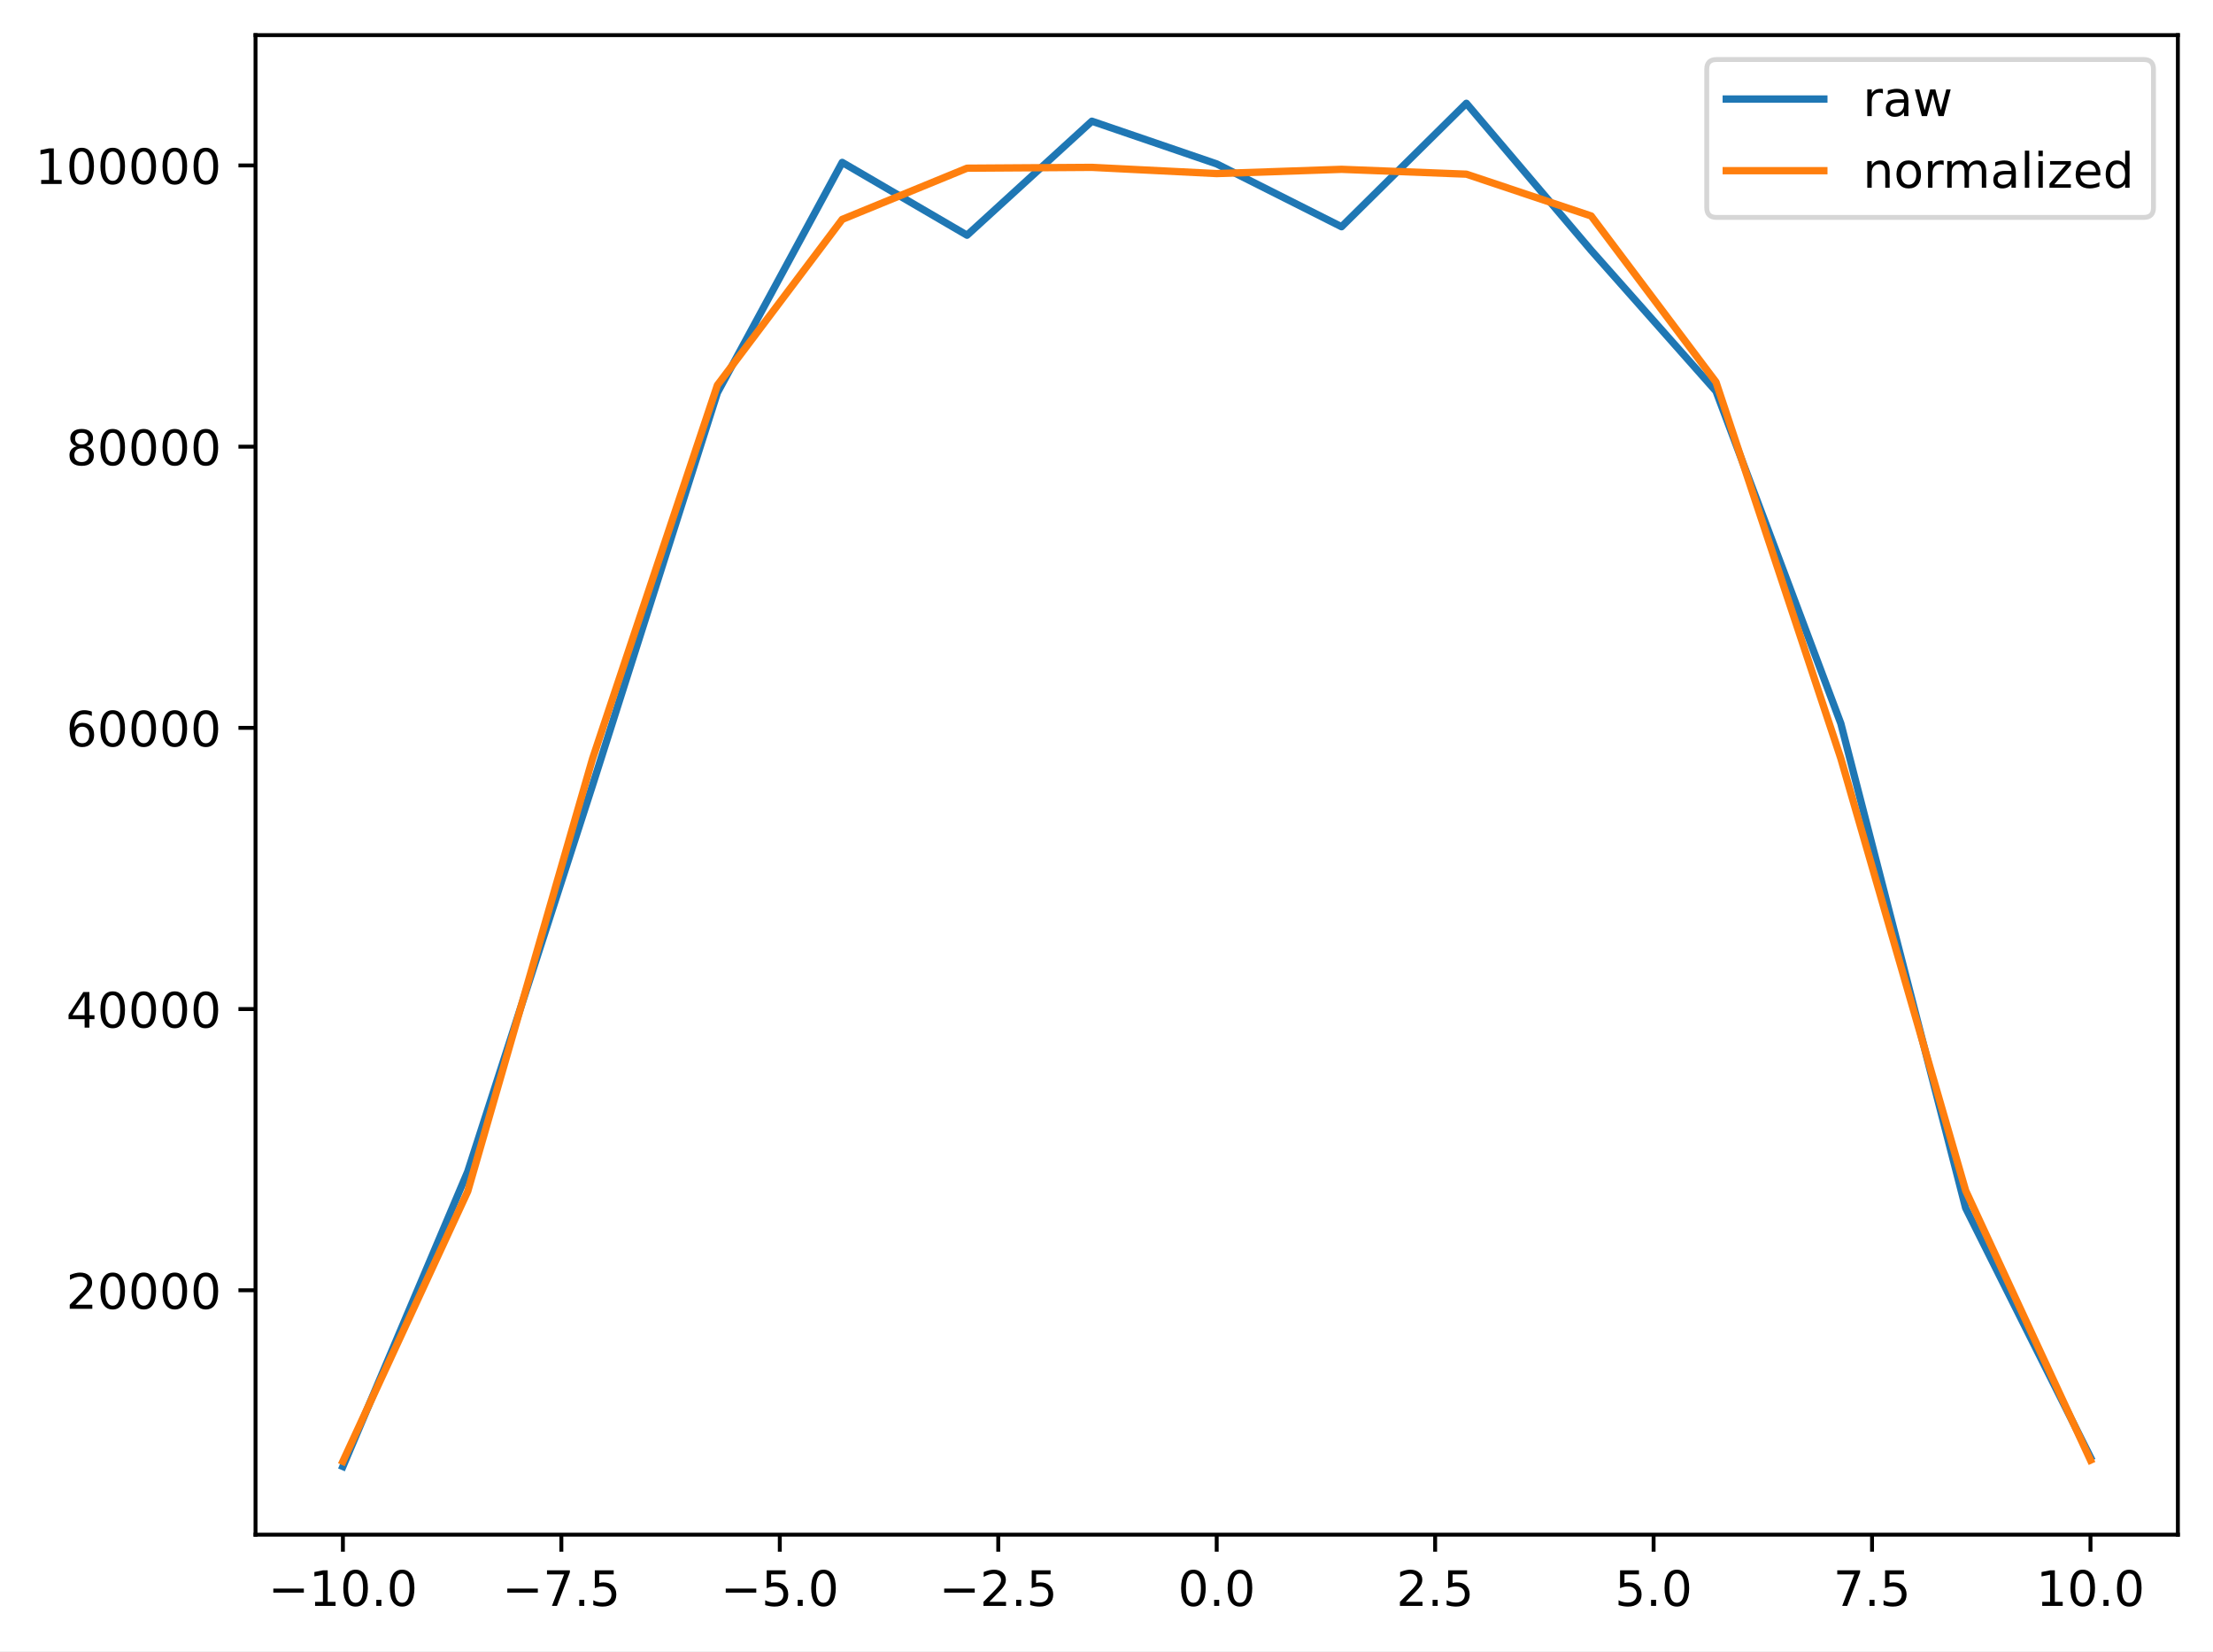
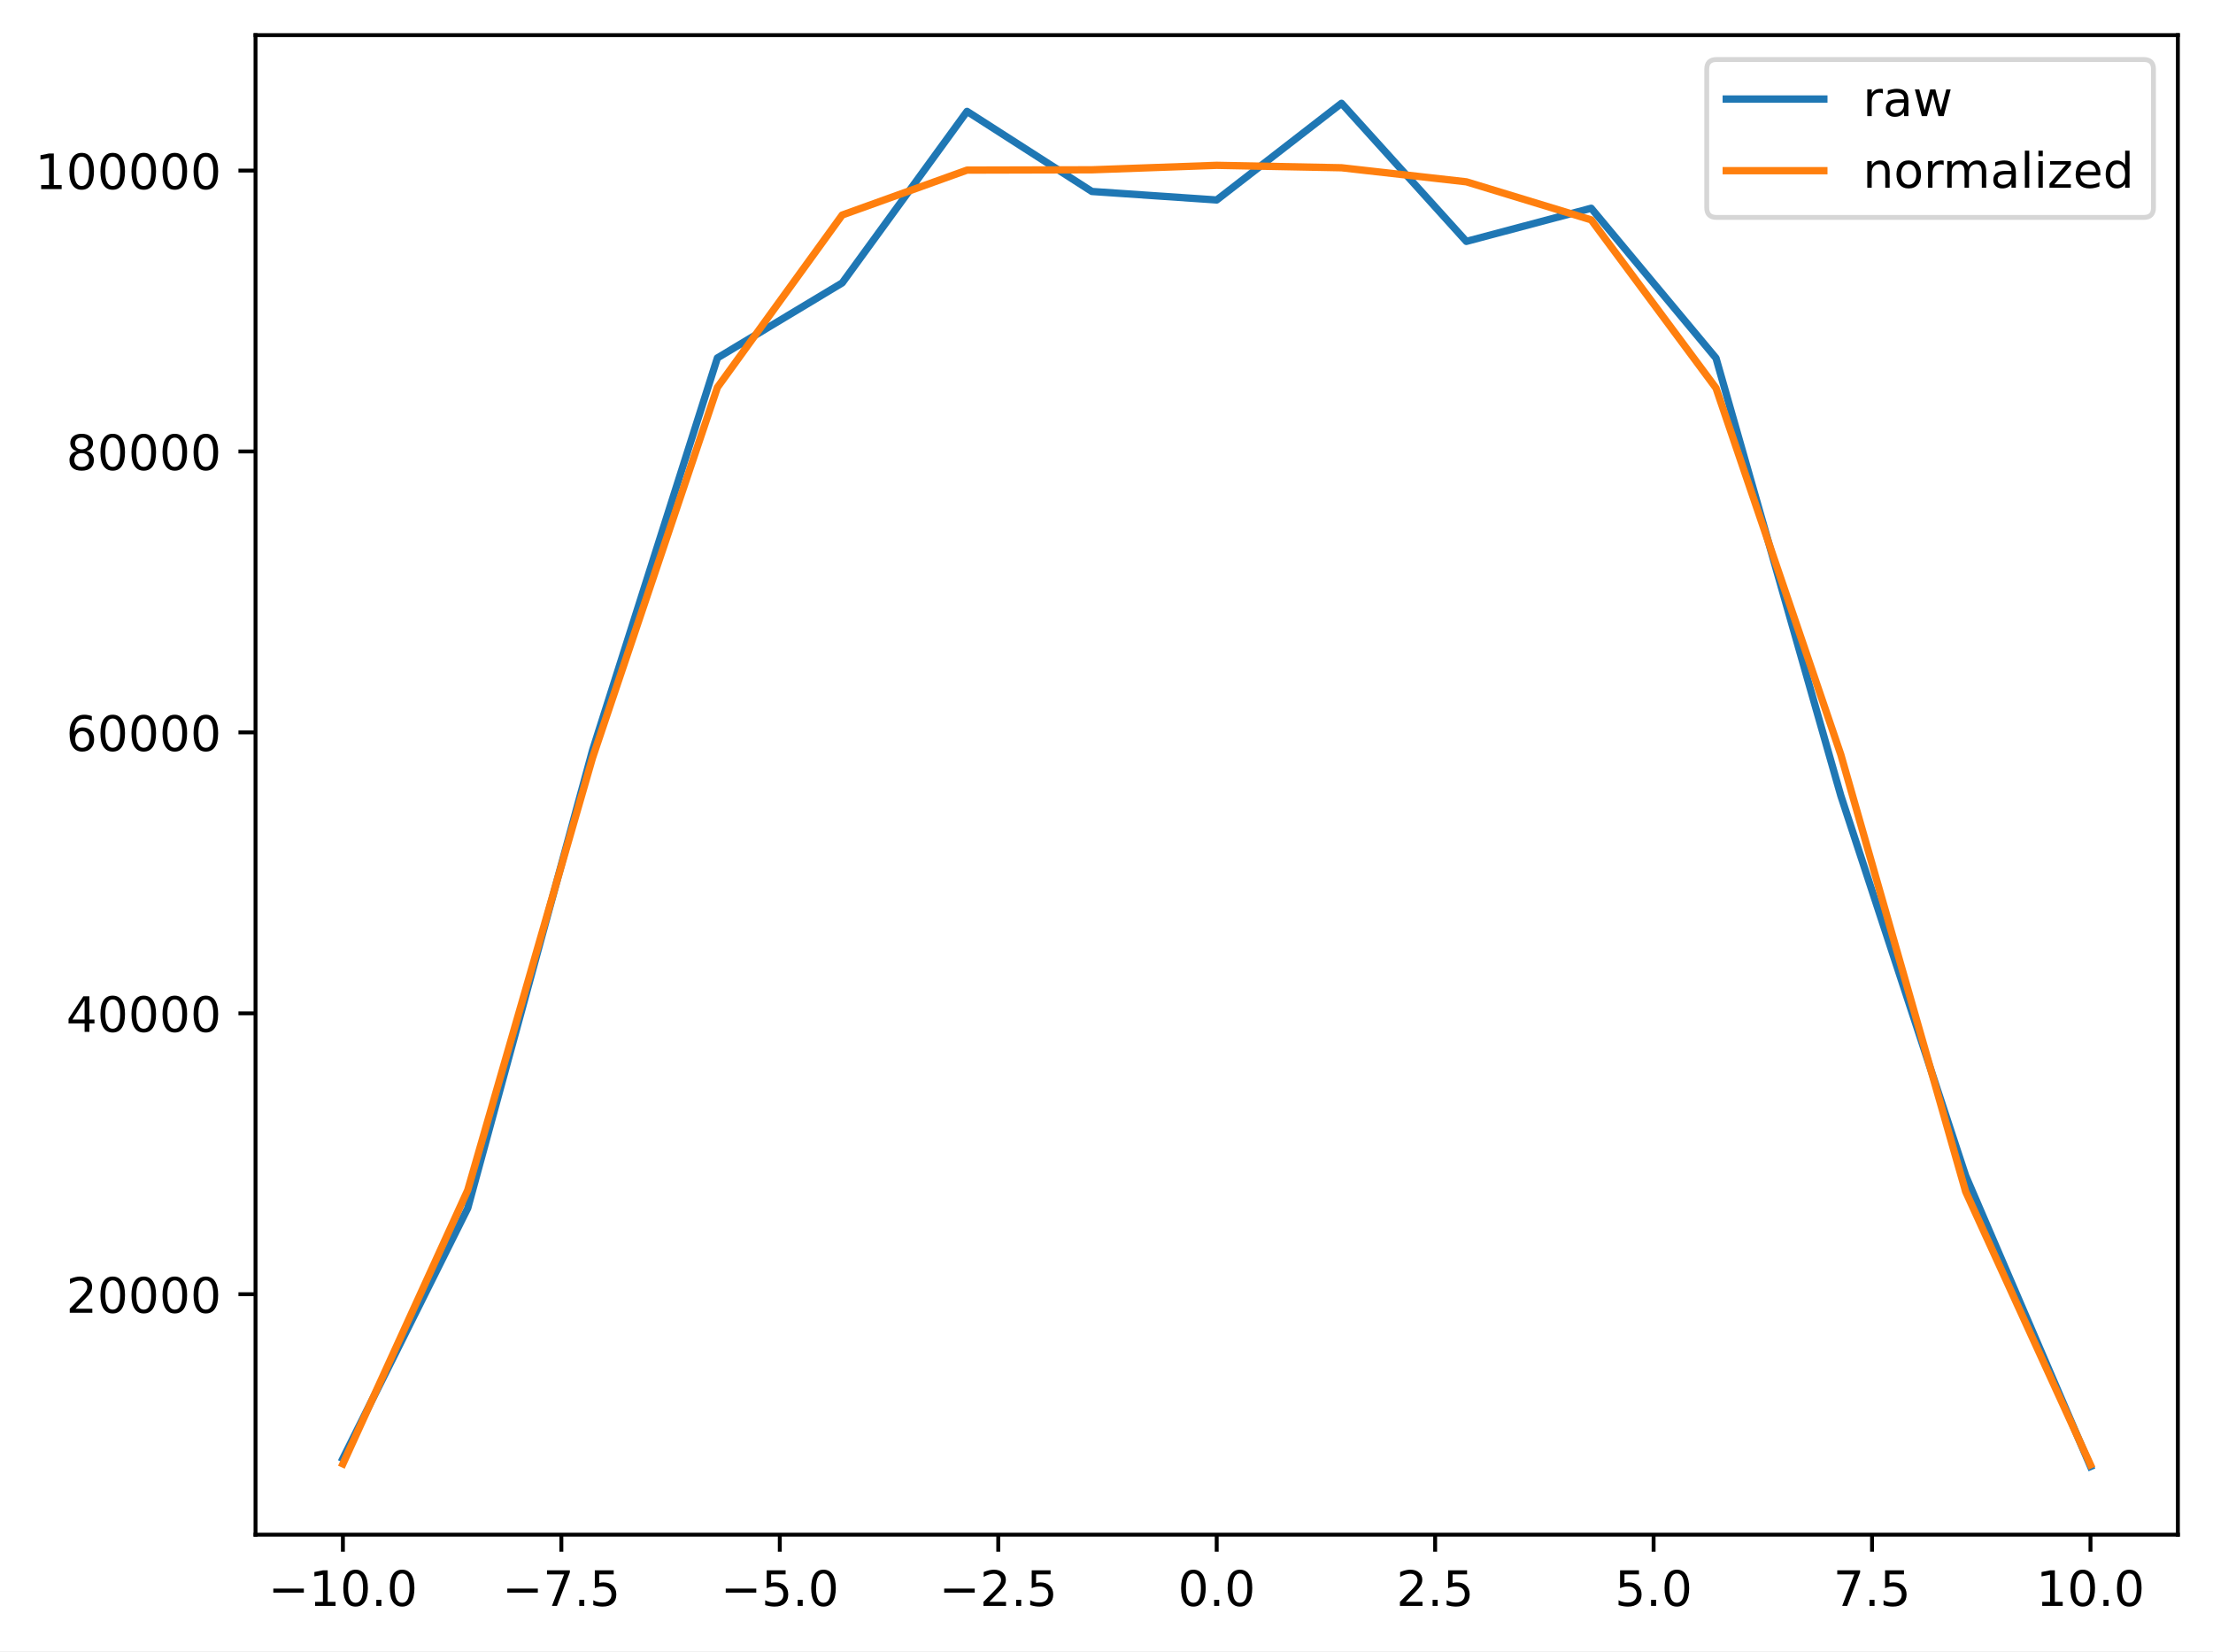
<svg xmlns="http://www.w3.org/2000/svg" xmlns:xlink="http://www.w3.org/1999/xlink" height="338.4pt" version="1.1" viewBox="0 0 453.6 338.4" width="453.6pt">
  <defs>
    <style type="text/css">
*{stroke-linecap:butt;stroke-linejoin:round;}
  </style>
  </defs>
  <g id="figure_1">
    <g id="patch_1">
      <path d="M 0 338.4  L 453.6 338.4  L 453.6 0  L 0 0  z " style="fill:#ffffff;" />
    </g>
    <g id="axes_1">
      <g id="patch_2">
        <path d="M 52.375 314.522  L 446.4 314.522  L 446.4 7.2  L 52.375 7.2  z " style="fill:#ffffff;" />
      </g>
      <g id="matplotlib.axis_1">
        <g id="xtick_1">
          <g id="line2d_1">
            <defs>
-               <path d="M 0 0  L 0 3.5  " id="me52dc9268a" style="stroke:#000000;stroke-width:0.8;" />
-             </defs>
-             <g>
-               <use style="stroke:#000000;stroke-width:0.8;" x="70.285" xlink:href="#me52dc9268a" y="314.522" />
+               <path d="M 0 0  L 0 3.5  " id="md3ed98736c" style="stroke:#000000;stroke-width:0.8;" />
+             </defs>
+             <g>
+               <use style="stroke:#000000;stroke-width:0.8;" x="70.285" xlink:href="#md3ed98736c" y="314.522" />
            </g>
          </g>
          <g id="text_1">
            <defs>
              <path d="M 10.594 35.5  L 73.188 35.5  L 73.188 27.203  L 10.594 27.203  z " id="DejaVuSans-8722" />
              <path d="M 12.406 8.297  L 28.516 8.297  L 28.516 63.922  L 10.984 60.406  L 10.984 69.391  L 28.422 72.906  L 38.281 72.906  L 38.281 8.297  L 54.391 8.297  L 54.391 0  L 12.406 0  z " id="DejaVuSans-49" />
              <path d="M 31.781 66.406  Q 24.172 66.406 20.328 58.906  Q 16.5 51.422 16.5 36.375  Q 16.5 21.391 20.328 13.891  Q 24.172 6.391 31.781 6.391  Q 39.453 6.391 43.281 13.891  Q 47.125 21.391 47.125 36.375  Q 47.125 51.422 43.281 58.906  Q 39.453 66.406 31.781 66.406  z M 31.781 74.219  Q 44.047 74.219 50.516 64.516  Q 56.984 54.828 56.984 36.375  Q 56.984 17.969 50.516 8.266  Q 44.047 -1.422 31.781 -1.422  Q 19.531 -1.422 13.062 8.266  Q 6.594 17.969 6.594 36.375  Q 6.594 54.828 13.062 64.516  Q 19.531 74.219 31.781 74.219  z " id="DejaVuSans-48" />
              <path d="M 10.688 12.406  L 21 12.406  L 21 0  L 10.688 0  z " id="DejaVuSans-46" />
            </defs>
            <g transform="translate(54.96257 329.1203)scale(0.1 -0.1)">
              <use xlink:href="#DejaVuSans-8722" />
              <use x="83.789" xlink:href="#DejaVuSans-49" />
              <use x="147.412" xlink:href="#DejaVuSans-48" />
              <use x="211.035" xlink:href="#DejaVuSans-46" />
              <use x="242.822" xlink:href="#DejaVuSans-48" />
            </g>
          </g>
        </g>
        <g id="xtick_2">
          <g id="line2d_2">
            <g>
-               <use style="stroke:#000000;stroke-width:0.8;" x="115.061" xlink:href="#me52dc9268a" y="314.522" />
+               <use style="stroke:#000000;stroke-width:0.8;" x="115.061" xlink:href="#md3ed98736c" y="314.522" />
            </g>
          </g>
          <g id="text_2">
            <defs>
              <path d="M 8.203 72.906  L 55.078 72.906  L 55.078 68.703  L 28.609 0  L 18.312 0  L 43.219 64.594  L 8.203 64.594  z " id="DejaVuSans-55" />
              <path d="M 10.797 72.906  L 49.516 72.906  L 49.516 64.594  L 19.828 64.594  L 19.828 46.734  Q 21.969 47.469 24.109 47.828  Q 26.266 48.188 28.422 48.188  Q 40.625 48.188 47.75 41.5  Q 54.891 34.812 54.891 23.391  Q 54.891 11.625 47.562 5.094  Q 40.234 -1.422 26.906 -1.422  Q 22.312 -1.422 17.547 -0.641  Q 12.797 0.141 7.719 1.703  L 7.719 11.625  Q 12.109 9.234 16.797 8.062  Q 21.484 6.891 26.703 6.891  Q 35.156 6.891 40.078 11.328  Q 45.016 15.766 45.016 23.391  Q 45.016 31 40.078 35.438  Q 35.156 39.891 26.703 39.891  Q 22.75 39.891 18.812 39.016  Q 14.891 38.141 10.797 36.281  z " id="DejaVuSans-53" />
            </defs>
            <g transform="translate(102.9194 329.1203)scale(0.1 -0.1)">
              <use xlink:href="#DejaVuSans-8722" />
              <use x="83.789" xlink:href="#DejaVuSans-55" />
              <use x="147.412" xlink:href="#DejaVuSans-46" />
              <use x="179.199" xlink:href="#DejaVuSans-53" />
            </g>
          </g>
        </g>
        <g id="xtick_3">
          <g id="line2d_3">
            <g>
-               <use style="stroke:#000000;stroke-width:0.8;" x="159.836" xlink:href="#me52dc9268a" y="314.522" />
+               <use style="stroke:#000000;stroke-width:0.8;" x="159.836" xlink:href="#md3ed98736c" y="314.522" />
            </g>
          </g>
          <g id="text_3">
            <g transform="translate(147.695 329.1203)scale(0.1 -0.1)">
              <use xlink:href="#DejaVuSans-8722" />
              <use x="83.789" xlink:href="#DejaVuSans-53" />
              <use x="147.412" xlink:href="#DejaVuSans-46" />
              <use x="179.199" xlink:href="#DejaVuSans-48" />
            </g>
          </g>
        </g>
        <g id="xtick_4">
          <g id="line2d_4">
            <g>
-               <use style="stroke:#000000;stroke-width:0.8;" x="204.612" xlink:href="#me52dc9268a" y="314.522" />
+               <use style="stroke:#000000;stroke-width:0.8;" x="204.612" xlink:href="#md3ed98736c" y="314.522" />
            </g>
          </g>
          <g id="text_4">
            <defs>
              <path d="M 19.188 8.297  L 53.609 8.297  L 53.609 0  L 7.328 0  L 7.328 8.297  Q 12.938 14.109 22.625 23.891  Q 32.328 33.688 34.812 36.531  Q 39.547 41.844 41.422 45.531  Q 43.312 49.219 43.312 52.781  Q 43.312 58.594 39.234 62.25  Q 35.156 65.922 28.609 65.922  Q 23.969 65.922 18.812 64.312  Q 13.672 62.703 7.812 59.422  L 7.812 69.391  Q 13.766 71.781 18.938 73  Q 24.125 74.219 28.422 74.219  Q 39.75 74.219 46.484 68.547  Q 53.219 62.891 53.219 53.422  Q 53.219 48.922 51.531 44.891  Q 49.859 40.875 45.406 35.406  Q 44.188 33.984 37.641 27.219  Q 31.109 20.453 19.188 8.297  z " id="DejaVuSans-50" />
            </defs>
            <g transform="translate(192.4705 329.1203)scale(0.1 -0.1)">
              <use xlink:href="#DejaVuSans-8722" />
              <use x="83.789" xlink:href="#DejaVuSans-50" />
              <use x="147.412" xlink:href="#DejaVuSans-46" />
              <use x="179.199" xlink:href="#DejaVuSans-53" />
            </g>
          </g>
        </g>
        <g id="xtick_5">
          <g id="line2d_5">
            <g>
-               <use style="stroke:#000000;stroke-width:0.8;" x="249.387" xlink:href="#me52dc9268a" y="314.522" />
+               <use style="stroke:#000000;stroke-width:0.8;" x="249.387" xlink:href="#md3ed98736c" y="314.522" />
            </g>
          </g>
          <g id="text_5">
            <g transform="translate(241.4359 329.1203)scale(0.1 -0.1)">
              <use xlink:href="#DejaVuSans-48" />
              <use x="63.623" xlink:href="#DejaVuSans-46" />
              <use x="95.41" xlink:href="#DejaVuSans-48" />
            </g>
          </g>
        </g>
        <g id="xtick_6">
          <g id="line2d_6">
            <g>
-               <use style="stroke:#000000;stroke-width:0.8;" x="294.163" xlink:href="#me52dc9268a" y="314.522" />
+               <use style="stroke:#000000;stroke-width:0.8;" x="294.163" xlink:href="#md3ed98736c" y="314.522" />
            </g>
          </g>
          <g id="text_6">
            <g transform="translate(286.2115 329.1203)scale(0.1 -0.1)">
              <use xlink:href="#DejaVuSans-50" />
              <use x="63.623" xlink:href="#DejaVuSans-46" />
              <use x="95.41" xlink:href="#DejaVuSans-53" />
            </g>
          </g>
        </g>
        <g id="xtick_7">
          <g id="line2d_7">
            <g>
-               <use style="stroke:#000000;stroke-width:0.8;" x="338.939" xlink:href="#me52dc9268a" y="314.522" />
+               <use style="stroke:#000000;stroke-width:0.8;" x="338.939" xlink:href="#md3ed98736c" y="314.522" />
            </g>
          </g>
          <g id="text_7">
            <g transform="translate(330.9871 329.1203)scale(0.1 -0.1)">
              <use xlink:href="#DejaVuSans-53" />
              <use x="63.623" xlink:href="#DejaVuSans-46" />
              <use x="95.41" xlink:href="#DejaVuSans-48" />
            </g>
          </g>
        </g>
        <g id="xtick_8">
          <g id="line2d_8">
            <g>
-               <use style="stroke:#000000;stroke-width:0.8;" x="383.714" xlink:href="#me52dc9268a" y="314.522" />
+               <use style="stroke:#000000;stroke-width:0.8;" x="383.714" xlink:href="#md3ed98736c" y="314.522" />
            </g>
          </g>
          <g id="text_8">
            <g transform="translate(375.7626 329.1203)scale(0.1 -0.1)">
              <use xlink:href="#DejaVuSans-55" />
              <use x="63.623" xlink:href="#DejaVuSans-46" />
              <use x="95.41" xlink:href="#DejaVuSans-53" />
            </g>
          </g>
        </g>
        <g id="xtick_9">
          <g id="line2d_9">
            <g>
-               <use style="stroke:#000000;stroke-width:0.8;" x="428.49" xlink:href="#me52dc9268a" y="314.522" />
+               <use style="stroke:#000000;stroke-width:0.8;" x="428.49" xlink:href="#md3ed98736c" y="314.522" />
            </g>
          </g>
          <g id="text_9">
            <g transform="translate(417.357 329.1203)scale(0.1 -0.1)">
              <use xlink:href="#DejaVuSans-49" />
              <use x="63.623" xlink:href="#DejaVuSans-48" />
              <use x="127.246" xlink:href="#DejaVuSans-46" />
              <use x="159.033" xlink:href="#DejaVuSans-48" />
            </g>
          </g>
        </g>
      </g>
      <g id="matplotlib.axis_2">
        <g id="ytick_1">
          <g id="line2d_10">
            <defs>
-               <path d="M 0 0  L -3.5 0  " id="m5f79a800d9" style="stroke:#000000;stroke-width:0.8;" />
-             </defs>
-             <g>
-               <use style="stroke:#000000;stroke-width:0.8;" x="52.375" xlink:href="#m5f79a800d9" y="264.43" />
+               <path d="M 0 0  L -3.5 0  " id="m5c45445ebc" style="stroke:#000000;stroke-width:0.8;" />
+             </defs>
+             <g>
+               <use style="stroke:#000000;stroke-width:0.8;" x="52.375" xlink:href="#m5c45445ebc" y="265.243" />
            </g>
          </g>
          <g id="text_10">
-             <g transform="translate(13.5625 268.2288)scale(0.1 -0.1)">
+             <g transform="translate(13.5625 269.0425)scale(0.1 -0.1)">
              <use xlink:href="#DejaVuSans-50" />
              <use x="63.623" xlink:href="#DejaVuSans-48" />
              <use x="127.246" xlink:href="#DejaVuSans-48" />
              <use x="190.869" xlink:href="#DejaVuSans-48" />
              <use x="254.492" xlink:href="#DejaVuSans-48" />
            </g>
          </g>
        </g>
        <g id="ytick_2">
          <g id="line2d_11">
            <g>
-               <use style="stroke:#000000;stroke-width:0.8;" x="52.375" xlink:href="#m5f79a800d9" y="206.799" />
+               <use style="stroke:#000000;stroke-width:0.8;" x="52.375" xlink:href="#m5c45445ebc" y="207.671" />
            </g>
          </g>
          <g id="text_11">
            <defs>
              <path d="M 37.797 64.312  L 12.891 25.391  L 37.797 25.391  z M 35.203 72.906  L 47.609 72.906  L 47.609 25.391  L 58.016 25.391  L 58.016 17.188  L 47.609 17.188  L 47.609 0  L 37.797 0  L 37.797 17.188  L 4.891 17.188  L 4.891 26.703  z " id="DejaVuSans-52" />
            </defs>
-             <g transform="translate(13.5625 210.5978)scale(0.1 -0.1)">
+             <g transform="translate(13.5625 211.4697)scale(0.1 -0.1)">
              <use xlink:href="#DejaVuSans-52" />
              <use x="63.623" xlink:href="#DejaVuSans-48" />
              <use x="127.246" xlink:href="#DejaVuSans-48" />
              <use x="190.869" xlink:href="#DejaVuSans-48" />
              <use x="254.492" xlink:href="#DejaVuSans-48" />
            </g>
          </g>
        </g>
        <g id="ytick_3">
          <g id="line2d_12">
            <g>
-               <use style="stroke:#000000;stroke-width:0.8;" x="52.375" xlink:href="#m5f79a800d9" y="149.168" />
+               <use style="stroke:#000000;stroke-width:0.8;" x="52.375" xlink:href="#m5c45445ebc" y="150.098" />
            </g>
          </g>
          <g id="text_12">
            <defs>
              <path d="M 33.016 40.375  Q 26.375 40.375 22.484 35.828  Q 18.609 31.297 18.609 23.391  Q 18.609 15.531 22.484 10.953  Q 26.375 6.391 33.016 6.391  Q 39.656 6.391 43.531 10.953  Q 47.406 15.531 47.406 23.391  Q 47.406 31.297 43.531 35.828  Q 39.656 40.375 33.016 40.375  z M 52.594 71.297  L 52.594 62.312  Q 48.875 64.062 45.094 64.984  Q 41.312 65.922 37.594 65.922  Q 27.828 65.922 22.672 59.328  Q 17.531 52.734 16.797 39.406  Q 19.672 43.656 24.016 45.922  Q 28.375 48.188 33.594 48.188  Q 44.578 48.188 50.953 41.516  Q 57.328 34.859 57.328 23.391  Q 57.328 12.156 50.688 5.359  Q 44.047 -1.422 33.016 -1.422  Q 20.359 -1.422 13.672 8.266  Q 6.984 17.969 6.984 36.375  Q 6.984 53.656 15.188 63.938  Q 23.391 74.219 37.203 74.219  Q 40.922 74.219 44.703 73.484  Q 48.484 72.75 52.594 71.297  z " id="DejaVuSans-54" />
            </defs>
-             <g transform="translate(13.5625 152.9668)scale(0.1 -0.1)">
+             <g transform="translate(13.5625 153.8969)scale(0.1 -0.1)">
              <use xlink:href="#DejaVuSans-54" />
              <use x="63.623" xlink:href="#DejaVuSans-48" />
              <use x="127.246" xlink:href="#DejaVuSans-48" />
              <use x="190.869" xlink:href="#DejaVuSans-48" />
              <use x="254.492" xlink:href="#DejaVuSans-48" />
            </g>
          </g>
        </g>
        <g id="ytick_4">
          <g id="line2d_13">
            <g>
-               <use style="stroke:#000000;stroke-width:0.8;" x="52.375" xlink:href="#m5f79a800d9" y="91.537" />
+               <use style="stroke:#000000;stroke-width:0.8;" x="52.375" xlink:href="#m5c45445ebc" y="92.525" />
            </g>
          </g>
          <g id="text_13">
            <defs>
              <path d="M 31.781 34.625  Q 24.75 34.625 20.719 30.859  Q 16.703 27.094 16.703 20.516  Q 16.703 13.922 20.719 10.156  Q 24.75 6.391 31.781 6.391  Q 38.812 6.391 42.859 10.172  Q 46.922 13.969 46.922 20.516  Q 46.922 27.094 42.891 30.859  Q 38.875 34.625 31.781 34.625  z M 21.922 38.812  Q 15.578 40.375 12.031 44.719  Q 8.5 49.078 8.5 55.328  Q 8.5 64.062 14.719 69.141  Q 20.953 74.219 31.781 74.219  Q 42.672 74.219 48.875 69.141  Q 55.078 64.062 55.078 55.328  Q 55.078 49.078 51.531 44.719  Q 48 40.375 41.703 38.812  Q 48.828 37.156 52.797 32.312  Q 56.781 27.484 56.781 20.516  Q 56.781 9.906 50.312 4.234  Q 43.844 -1.422 31.781 -1.422  Q 19.734 -1.422 13.25 4.234  Q 6.781 9.906 6.781 20.516  Q 6.781 27.484 10.781 32.312  Q 14.797 37.156 21.922 38.812  z M 18.312 54.391  Q 18.312 48.734 21.844 45.562  Q 25.391 42.391 31.781 42.391  Q 38.141 42.391 41.719 45.562  Q 45.312 48.734 45.312 54.391  Q 45.312 60.062 41.719 63.234  Q 38.141 66.406 31.781 66.406  Q 25.391 66.406 21.844 63.234  Q 18.312 60.062 18.312 54.391  z " id="DejaVuSans-56" />
            </defs>
-             <g transform="translate(13.5625 95.33584)scale(0.1 -0.1)">
+             <g transform="translate(13.5625 96.32412)scale(0.1 -0.1)">
              <use xlink:href="#DejaVuSans-56" />
              <use x="63.623" xlink:href="#DejaVuSans-48" />
              <use x="127.246" xlink:href="#DejaVuSans-48" />
              <use x="190.869" xlink:href="#DejaVuSans-48" />
              <use x="254.492" xlink:href="#DejaVuSans-48" />
            </g>
          </g>
        </g>
        <g id="ytick_5">
          <g id="line2d_14">
            <g>
-               <use style="stroke:#000000;stroke-width:0.8;" x="52.375" xlink:href="#m5f79a800d9" y="33.906" />
+               <use style="stroke:#000000;stroke-width:0.8;" x="52.375" xlink:href="#m5c45445ebc" y="34.952" />
            </g>
          </g>
          <g id="text_14">
-             <g transform="translate(7.2 37.70484)scale(0.1 -0.1)">
+             <g transform="translate(7.2 38.75132)scale(0.1 -0.1)">
              <use xlink:href="#DejaVuSans-49" />
              <use x="63.623" xlink:href="#DejaVuSans-48" />
              <use x="127.246" xlink:href="#DejaVuSans-48" />
              <use x="190.869" xlink:href="#DejaVuSans-48" />
              <use x="254.492" xlink:href="#DejaVuSans-48" />
              <use x="318.115" xlink:href="#DejaVuSans-48" />
            </g>
          </g>
        </g>
      </g>
      <g id="line2d_15">
-         <path clip-path="url(#p5e8f339efd)" d="M 70.285 300.553  L 95.871 240.109  L 121.457 160.913  L 147.043 80.495  L 172.629 33.28  L 198.215 48.204  L 223.801 24.84  L 249.387 33.592  L 274.974 46.469  L 300.56 21.169  L 326.146 51.316  L 351.732 80.175  L 377.318 148.274  L 402.904 247.578  L 428.49 298.668  " style="fill:none;stroke:#1f77b4;stroke-linecap:square;stroke-width:1.5;" />
+         <path clip-path="url(#pc76b6cd4a4)" d="M 70.285 298.918  L 95.871 247.612  L 121.457 153.771  L 147.043 73.359  L 172.629 57.981  L 198.215 22.827  L 223.801 39.241  L 249.387 40.983  L 274.974 21.169  L 300.56 49.472  L 326.146 42.678  L 351.732 73.396  L 377.318 163.08  L 402.904 240.956  L 428.49 300.553  " style="fill:none;stroke:#1f77b4;stroke-linecap:square;stroke-width:1.5;" />
      </g>
      <g id="line2d_16">
-         <path clip-path="url(#p5e8f339efd)" d="M 70.285 299.501  L 95.871 244.157  L 121.457 155.486  L 147.043 78.938  L 172.629 44.963  L 198.215 34.469  L 223.801 34.3  L 249.387 35.575  L 274.974 34.702  L 300.56 35.695  L 326.146 44.261  L 351.732 78.309  L 377.318 155.43  L 402.904 244.008  L 428.49 299.25  " style="fill:none;stroke:#ff7f0e;stroke-linecap:square;stroke-width:1.5;" />
+         <path clip-path="url(#pc76b6cd4a4)" d="M 70.285 300.011  L 95.871 243.915  L 121.457 155.29  L 147.043 79.398  L 172.629 44.065  L 198.215 34.865  L 223.801 34.799  L 249.387 33.883  L 274.974 34.38  L 300.56 37.262  L 326.146 45.057  L 351.732 79.535  L 377.318 154.664  L 402.904 244.218  L 428.49 300.21  " style="fill:none;stroke:#ff7f0e;stroke-linecap:square;stroke-width:1.5;" />
      </g>
      <g id="patch_3">
        <path d="M 52.375 314.522  L 52.375 7.2  " style="fill:none;stroke:#000000;stroke-linecap:square;stroke-linejoin:miter;stroke-width:0.8;" />
      </g>
      <g id="patch_4">
        <path d="M 446.4 314.522  L 446.4 7.2  " style="fill:none;stroke:#000000;stroke-linecap:square;stroke-linejoin:miter;stroke-width:0.8;" />
      </g>
      <g id="patch_5">
        <path d="M 52.375 314.522  L 446.4 314.522  " style="fill:none;stroke:#000000;stroke-linecap:square;stroke-linejoin:miter;stroke-width:0.8;" />
      </g>
      <g id="patch_6">
        <path d="M 52.375 7.2  L 446.4 7.2  " style="fill:none;stroke:#000000;stroke-linecap:square;stroke-linejoin:miter;stroke-width:0.8;" />
      </g>
      <g id="legend_1">
        <g id="patch_7">
          <path d="M 351.833 44.556  L 439.4 44.556  Q 441.4 44.556 441.4 42.556  L 441.4 14.2  Q 441.4 12.2 439.4 12.2  L 351.833 12.2  Q 349.833 12.2 349.833 14.2  L 349.833 42.556  Q 349.833 44.556 351.833 44.556  z " style="fill:#ffffff;opacity:0.8;stroke:#cccccc;stroke-linejoin:miter;" />
        </g>
        <g id="line2d_17">
          <path d="M 353.833 20.298  L 373.833 20.298  " style="fill:none;stroke:#1f77b4;stroke-linecap:square;stroke-width:1.5;" />
        </g>
        <g id="line2d_18" />
        <g id="text_15">
          <defs>
            <path d="M 41.109 46.297  Q 39.594 47.172 37.812 47.578  Q 36.031 48 33.891 48  Q 26.266 48 22.188 43.047  Q 18.109 38.094 18.109 28.812  L 18.109 0  L 9.078 0  L 9.078 54.688  L 18.109 54.688  L 18.109 46.188  Q 20.953 51.172 25.484 53.578  Q 30.031 56 36.531 56  Q 37.453 56 38.578 55.875  Q 39.703 55.766 41.062 55.516  z " id="DejaVuSans-114" />
            <path d="M 34.281 27.484  Q 23.391 27.484 19.188 25  Q 14.984 22.516 14.984 16.5  Q 14.984 11.719 18.141 8.906  Q 21.297 6.109 26.703 6.109  Q 34.188 6.109 38.703 11.406  Q 43.219 16.703 43.219 25.484  L 43.219 27.484  z M 52.203 31.203  L 52.203 0  L 43.219 0  L 43.219 8.297  Q 40.141 3.328 35.547 0.953  Q 30.953 -1.422 24.312 -1.422  Q 15.922 -1.422 10.953 3.297  Q 6 8.016 6 15.922  Q 6 25.141 12.172 29.828  Q 18.359 34.516 30.609 34.516  L 43.219 34.516  L 43.219 35.406  Q 43.219 41.609 39.141 45  Q 35.062 48.391 27.688 48.391  Q 23 48.391 18.547 47.266  Q 14.109 46.141 10.016 43.891  L 10.016 52.203  Q 14.938 54.109 19.578 55.047  Q 24.219 56 28.609 56  Q 40.484 56 46.344 49.844  Q 52.203 43.703 52.203 31.203  z " id="DejaVuSans-97" />
            <path d="M 4.203 54.688  L 13.188 54.688  L 24.422 12.016  L 35.594 54.688  L 46.188 54.688  L 57.422 12.016  L 68.609 54.688  L 77.594 54.688  L 63.281 0  L 52.688 0  L 40.922 44.828  L 29.109 0  L 18.5 0  z " id="DejaVuSans-119" />
          </defs>
          <g transform="translate(381.8328 23.79844)scale(0.1 -0.1)">
            <use xlink:href="#DejaVuSans-114" />
            <use x="41.113" xlink:href="#DejaVuSans-97" />
            <use x="102.393" xlink:href="#DejaVuSans-119" />
          </g>
        </g>
        <g id="line2d_19">
          <path d="M 353.833 34.977  L 373.833 34.977  " style="fill:none;stroke:#ff7f0e;stroke-linecap:square;stroke-width:1.5;" />
        </g>
        <g id="line2d_20" />
        <g id="text_16">
          <defs>
            <path d="M 54.891 33.016  L 54.891 0  L 45.906 0  L 45.906 32.719  Q 45.906 40.484 42.875 44.328  Q 39.844 48.188 33.797 48.188  Q 26.516 48.188 22.312 43.547  Q 18.109 38.922 18.109 30.906  L 18.109 0  L 9.078 0  L 9.078 54.688  L 18.109 54.688  L 18.109 46.188  Q 21.344 51.125 25.703 53.562  Q 30.078 56 35.797 56  Q 45.219 56 50.047 50.172  Q 54.891 44.344 54.891 33.016  z " id="DejaVuSans-110" />
            <path d="M 30.609 48.391  Q 23.391 48.391 19.188 42.75  Q 14.984 37.109 14.984 27.297  Q 14.984 17.484 19.156 11.844  Q 23.344 6.203 30.609 6.203  Q 37.797 6.203 41.984 11.859  Q 46.188 17.531 46.188 27.297  Q 46.188 37.016 41.984 42.703  Q 37.797 48.391 30.609 48.391  z M 30.609 56  Q 42.328 56 49.016 48.375  Q 55.719 40.766 55.719 27.297  Q 55.719 13.875 49.016 6.219  Q 42.328 -1.422 30.609 -1.422  Q 18.844 -1.422 12.172 6.219  Q 5.516 13.875 5.516 27.297  Q 5.516 40.766 12.172 48.375  Q 18.844 56 30.609 56  z " id="DejaVuSans-111" />
            <path d="M 52 44.188  Q 55.375 50.25 60.062 53.125  Q 64.75 56 71.094 56  Q 79.641 56 84.281 50.016  Q 88.922 44.047 88.922 33.016  L 88.922 0  L 79.891 0  L 79.891 32.719  Q 79.891 40.578 77.094 44.375  Q 74.312 48.188 68.609 48.188  Q 61.625 48.188 57.562 43.547  Q 53.516 38.922 53.516 30.906  L 53.516 0  L 44.484 0  L 44.484 32.719  Q 44.484 40.625 41.703 44.406  Q 38.922 48.188 33.109 48.188  Q 26.219 48.188 22.156 43.531  Q 18.109 38.875 18.109 30.906  L 18.109 0  L 9.078 0  L 9.078 54.688  L 18.109 54.688  L 18.109 46.188  Q 21.188 51.219 25.484 53.609  Q 29.781 56 35.688 56  Q 41.656 56 45.828 52.969  Q 50 49.953 52 44.188  z " id="DejaVuSans-109" />
            <path d="M 9.422 75.984  L 18.406 75.984  L 18.406 0  L 9.422 0  z " id="DejaVuSans-108" />
            <path d="M 9.422 54.688  L 18.406 54.688  L 18.406 0  L 9.422 0  z M 9.422 75.984  L 18.406 75.984  L 18.406 64.594  L 9.422 64.594  z " id="DejaVuSans-105" />
            <path d="M 5.516 54.688  L 48.188 54.688  L 48.188 46.484  L 14.406 7.172  L 48.188 7.172  L 48.188 0  L 4.297 0  L 4.297 8.203  L 38.094 47.516  L 5.516 47.516  z " id="DejaVuSans-122" />
            <path d="M 56.203 29.594  L 56.203 25.203  L 14.891 25.203  Q 15.484 15.922 20.484 11.062  Q 25.484 6.203 34.422 6.203  Q 39.594 6.203 44.453 7.469  Q 49.312 8.734 54.109 11.281  L 54.109 2.781  Q 49.266 0.734 44.188 -0.344  Q 39.109 -1.422 33.891 -1.422  Q 20.797 -1.422 13.156 6.188  Q 5.516 13.812 5.516 26.812  Q 5.516 40.234 12.766 48.109  Q 20.016 56 32.328 56  Q 43.359 56 49.781 48.891  Q 56.203 41.797 56.203 29.594  z M 47.219 32.234  Q 47.125 39.594 43.094 43.984  Q 39.062 48.391 32.422 48.391  Q 24.906 48.391 20.391 44.141  Q 15.875 39.891 15.188 32.172  z " id="DejaVuSans-101" />
            <path d="M 45.406 46.391  L 45.406 75.984  L 54.391 75.984  L 54.391 0  L 45.406 0  L 45.406 8.203  Q 42.578 3.328 38.25 0.953  Q 33.938 -1.422 27.875 -1.422  Q 17.969 -1.422 11.734 6.484  Q 5.516 14.406 5.516 27.297  Q 5.516 40.188 11.734 48.094  Q 17.969 56 27.875 56  Q 33.938 56 38.25 53.625  Q 42.578 51.266 45.406 46.391  z M 14.797 27.297  Q 14.797 17.391 18.875 11.75  Q 22.953 6.109 30.078 6.109  Q 37.203 6.109 41.297 11.75  Q 45.406 17.391 45.406 27.297  Q 45.406 37.203 41.297 42.844  Q 37.203 48.484 30.078 48.484  Q 22.953 48.484 18.875 42.844  Q 14.797 37.203 14.797 27.297  z " id="DejaVuSans-100" />
          </defs>
          <g transform="translate(381.8328 38.47656)scale(0.1 -0.1)">
            <use xlink:href="#DejaVuSans-110" />
            <use x="63.379" xlink:href="#DejaVuSans-111" />
            <use x="124.561" xlink:href="#DejaVuSans-114" />
            <use x="163.924" xlink:href="#DejaVuSans-109" />
            <use x="261.336" xlink:href="#DejaVuSans-97" />
            <use x="322.615" xlink:href="#DejaVuSans-108" />
            <use x="350.398" xlink:href="#DejaVuSans-105" />
            <use x="378.182" xlink:href="#DejaVuSans-122" />
            <use x="430.672" xlink:href="#DejaVuSans-101" />
            <use x="492.195" xlink:href="#DejaVuSans-100" />
          </g>
        </g>
      </g>
    </g>
  </g>
  <defs>
-     <clipPath id="p5e8f339efd">
+     <clipPath id="pc76b6cd4a4">
      <rect height="307.322" width="394.025" x="52.375" y="7.2" />
    </clipPath>
  </defs>
</svg>
